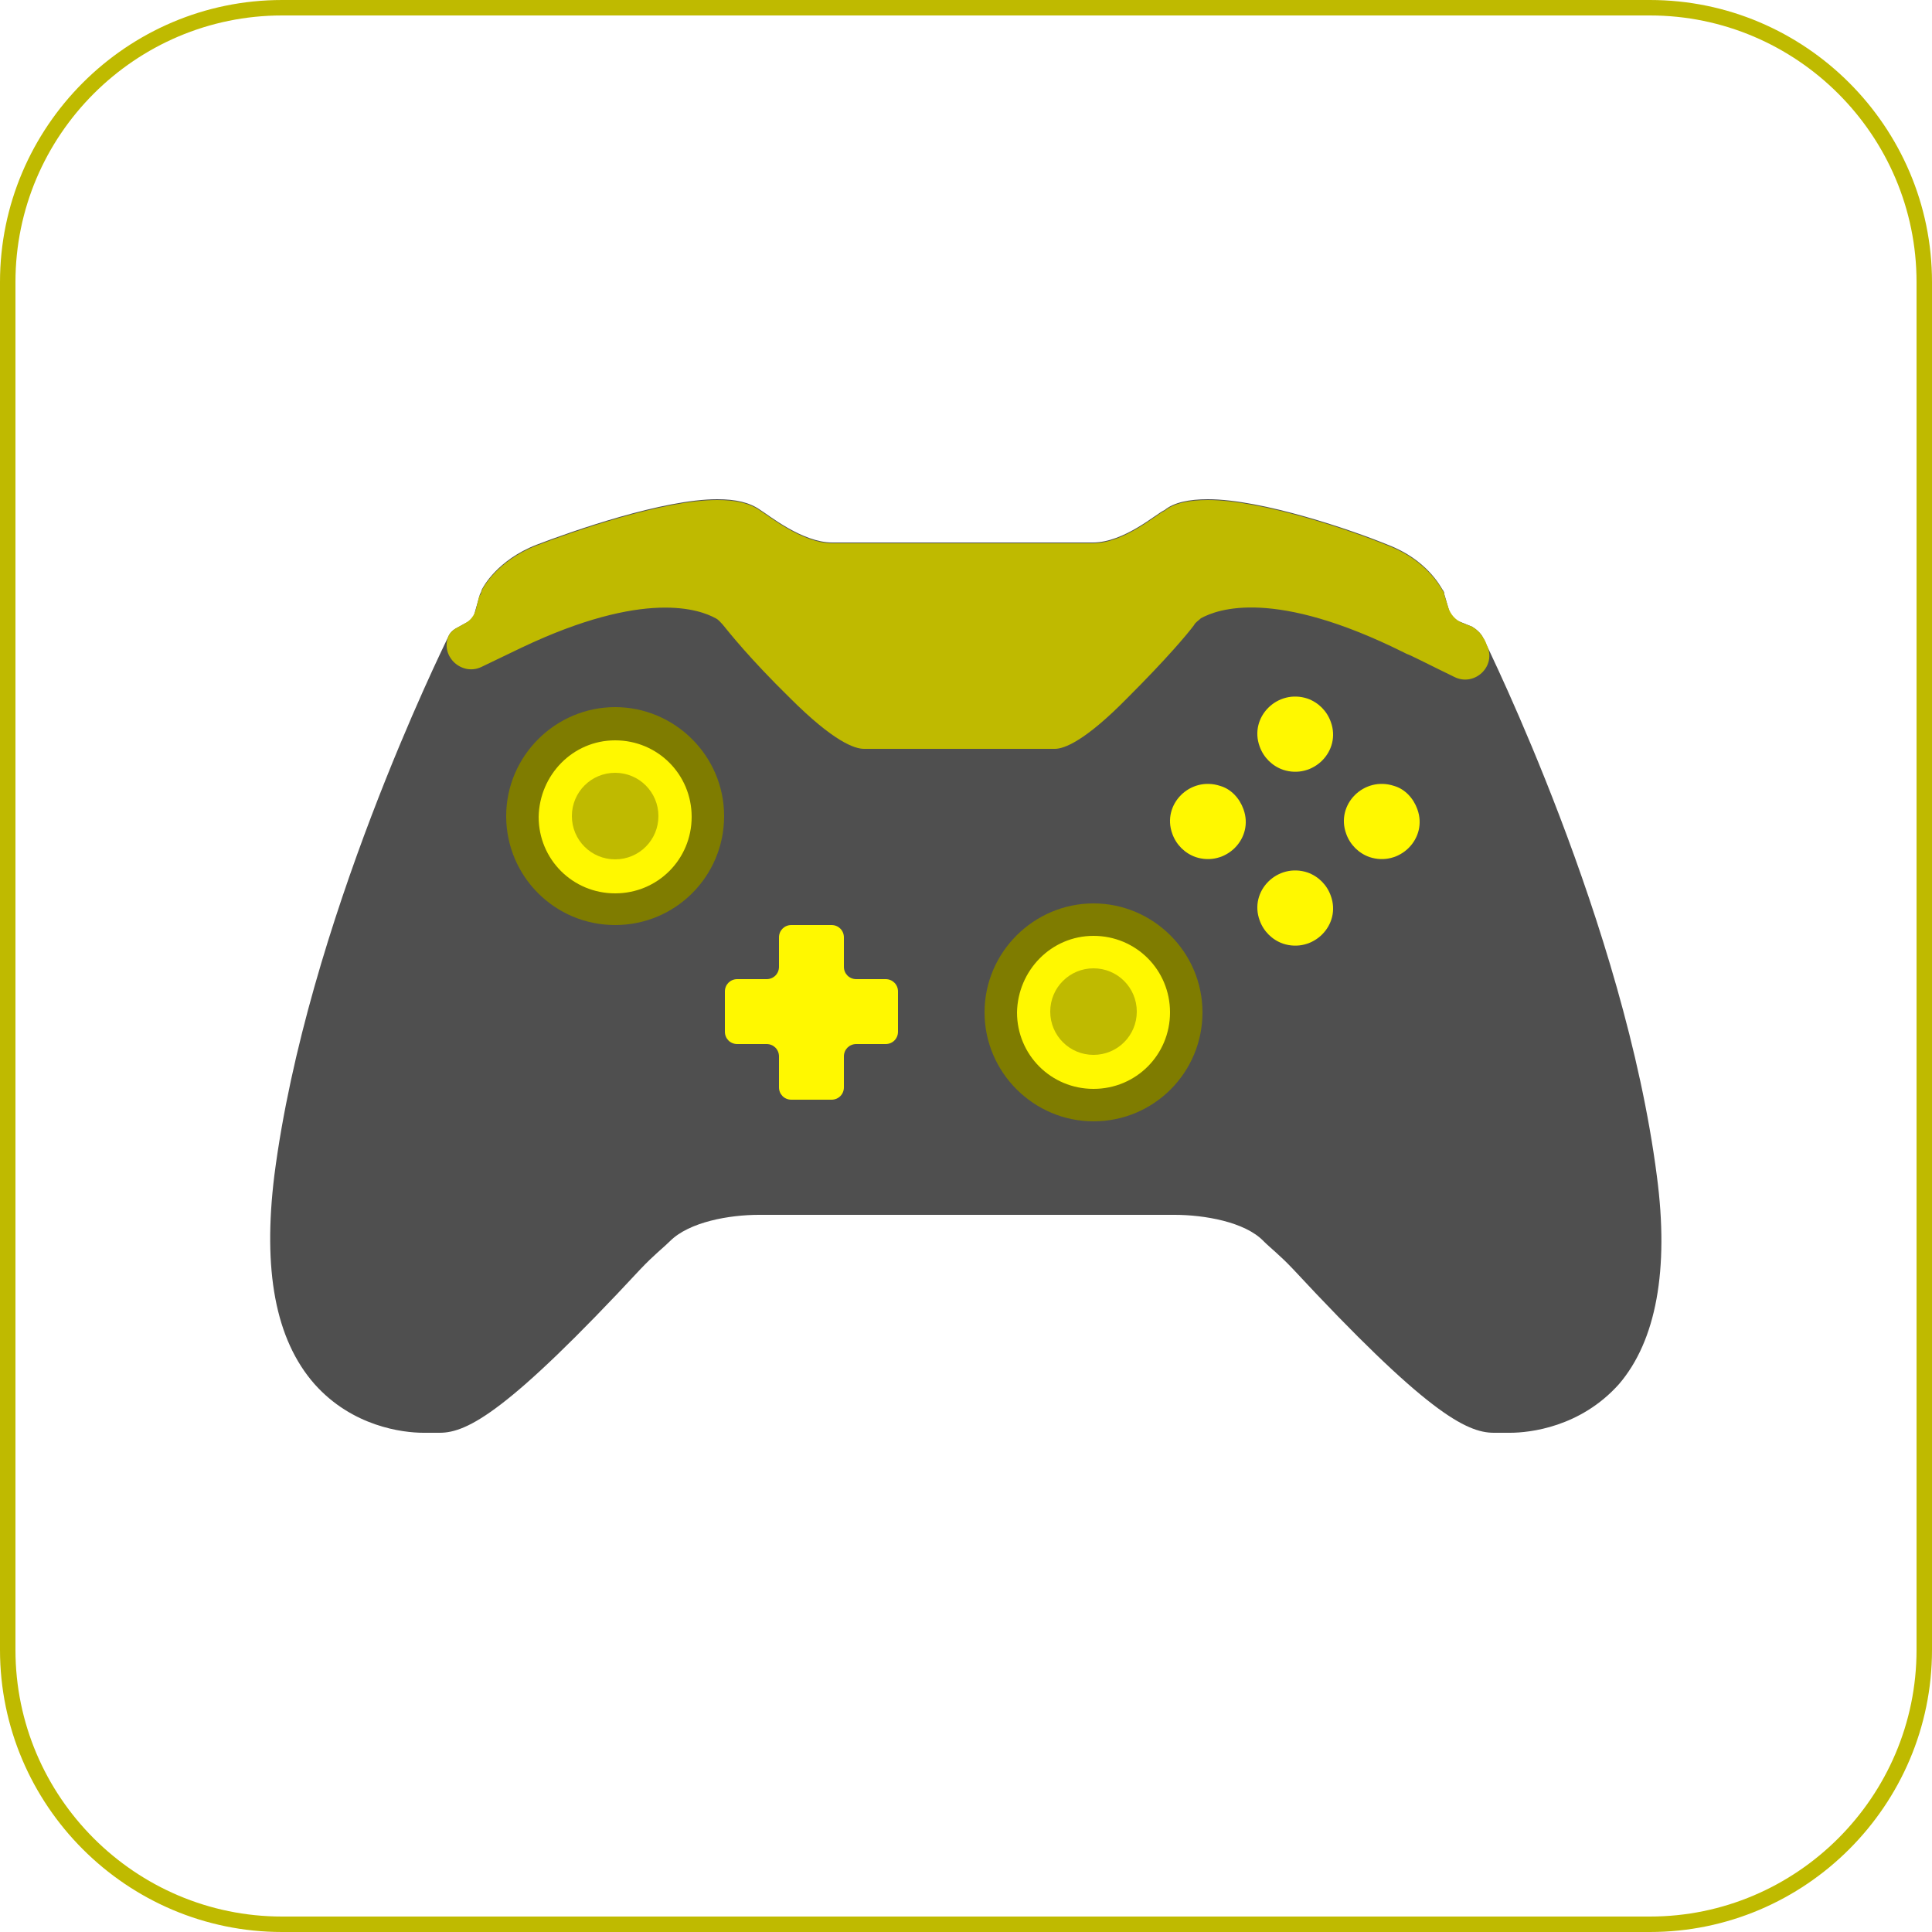
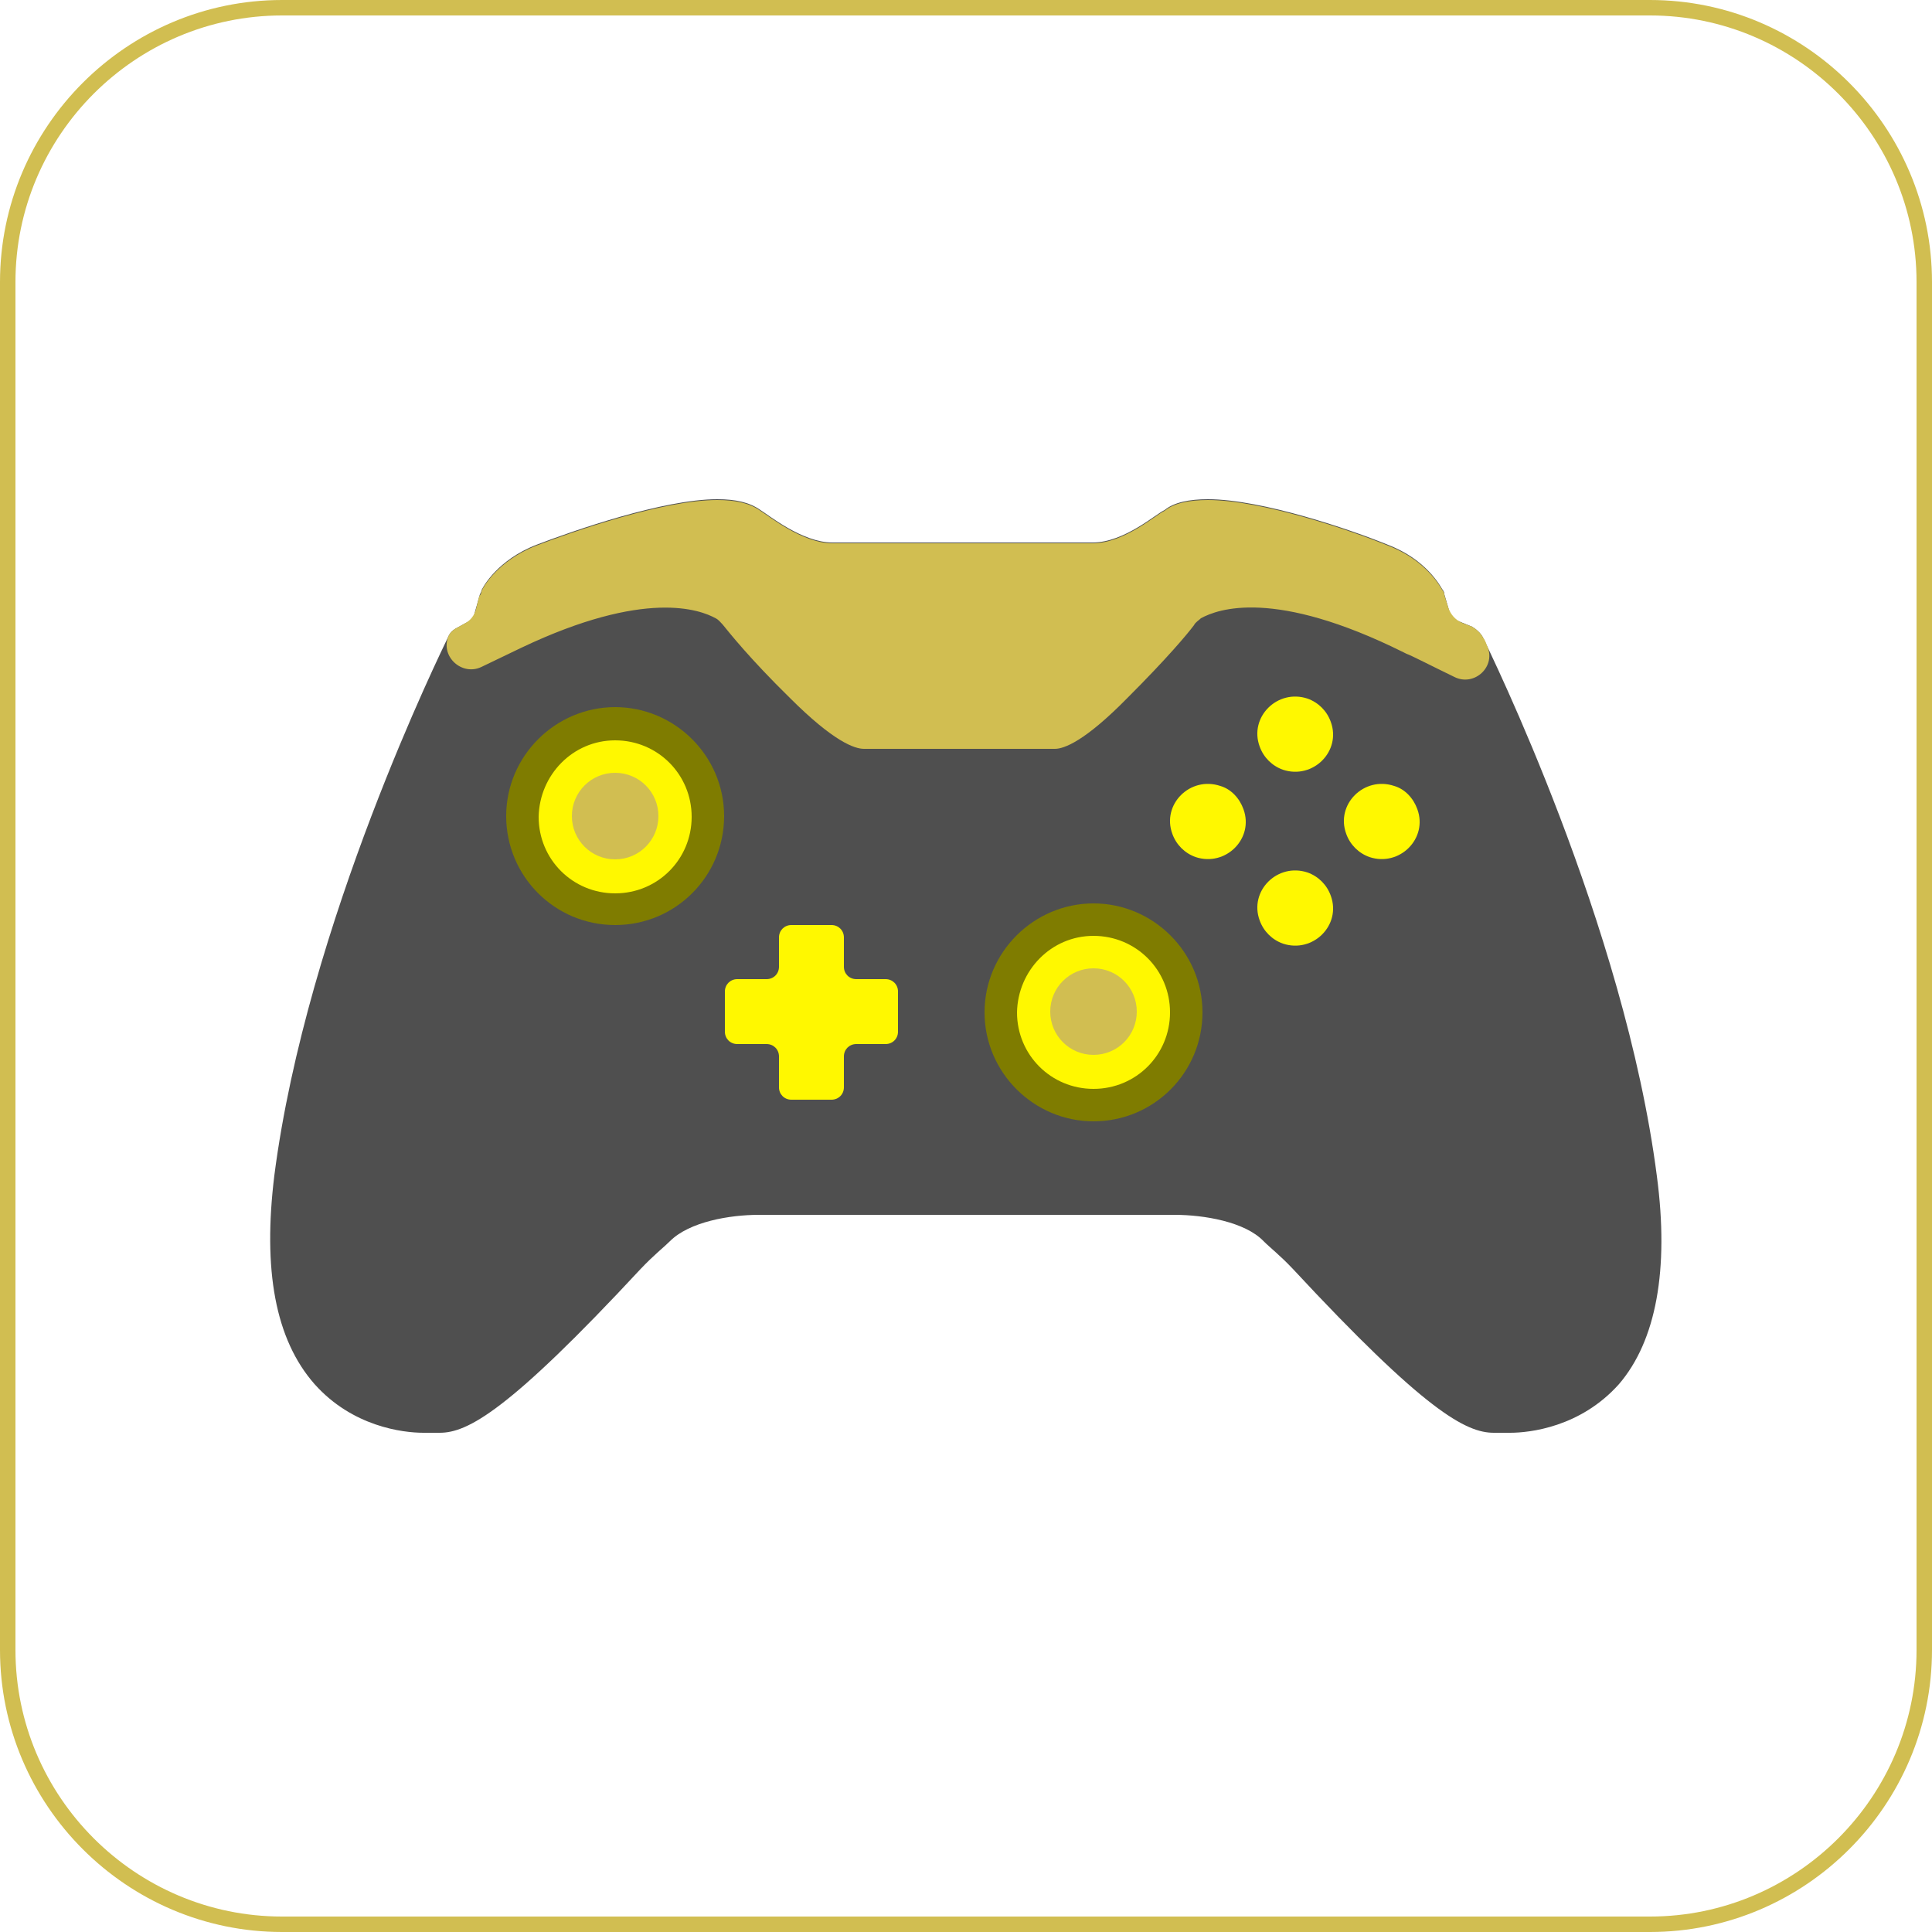
<svg xmlns="http://www.w3.org/2000/svg" version="1.1" id="Layer_1" x="0px" y="0px" viewBox="0 0 250 250" style="enable-background:new 0 0 250 250;" xml:space="preserve">
  <style type="text/css">
- 	.st0{fill:#BFBA00;}
+ 	.st0{fill:#D1BE51;}
	.st1{fill:#4F4F4F;}
	.st2{fill:#FFF800;}
	.st3{fill:#7F7C00;}
</style>
  <g>
    <path class="st0" d="M213.5,2c19,0,34.5,15.5,34.5,34.5v177c0,19-15.5,34.5-34.5,34.5h-177C17.5,248,2,232.5,2,213.5v-177   C2,17.5,17.5,2,36.5,2H213.5 M213.5,0h-177C16.4,0,0,16.4,0,36.5v177C0,233.6,16.4,250,36.5,250h177c20.1,0,36.5-16.4,36.5-36.5   v-177C250,16.4,233.6,0,213.5,0L213.5,0z" />
  </g>
  <g>
    <path class="st1" d="M214.4,152.2c-4.2-32.6-21.8-68.2-22.5-69.7c-0.3-0.6-0.9-1.1-1.4-1.4l-2.7-1.1l-0.9-3.1   c0-0.3-0.1-0.4-0.3-0.7s-2-3.8-7-5.7c-4.6-1.9-16.3-5.9-23.3-5.9c-2.4,0-4.4,0.4-5.6,1.4c-1,0.4-5.2,4.2-9.3,4.2h-33.7   c-3.9,0-8.3-3.6-9.3-4.2c-1.4-1-3.2-1.4-5.6-1.4c-7,0-18.7,4.1-23.4,5.9c-5.1,2-6.9,5.5-7,5.7c-0.1,0.1-0.1,0.4-0.3,0.7l-0.9,3.2   l-2,1.1c-0.6,0.3-1,0.7-1.2,1.2c-0.7,1.5-18.3,37.1-22.5,69.7c-1.5,12.2,0.1,21.2,5.2,27c4.9,5.5,11.4,6.3,14.1,6.3h2.1   c3.6,0,8.9-2.8,26-21.2c1.7-1.8,3-2.8,3.8-3.6c2.5-2.5,7.7-3.4,11.5-3.4H152c3.8,0,9.1,0.9,11.5,3.4c0.9,0.9,2.1,1.8,3.8,3.6   c17.1,18.4,22.4,21.2,26,21.2h2.1c2.5,0,9.1-0.7,14.1-6.3C214.3,173.5,216,164.3,214.4,152.2z" />
    <path class="st0" d="M191.9,82.5c-0.3-0.6-0.9-1.1-1.4-1.4l-1.3-0.5c-0.9-0.4-1.5-1.1-1.8-2l-0.5-1.6c0-0.3-0.1-0.4-0.3-0.7   s-2-3.8-7-5.7c-4.6-1.9-16.3-5.9-23.3-5.9c-2.4,0-4.4,0.4-5.6,1.4c-1,0.4-5.2,4.2-9.3,4.2h-33.7c-3.9,0-8.3-3.6-9.3-4.2   c-1.4-1-3.2-1.4-5.6-1.4c-7,0-18.7,4.1-23.4,5.9c-5.1,2-6.9,5.5-7,5.7c-0.1,0.1-0.1,0.4-0.2,0.6L62,77.2l-0.4,1.6   c-0.2,0.8-0.7,1.5-1.5,1.9l-0.9,0.5c-0.6,0.3-1,0.7-1.2,1.2l0,0c-1,2.6,1.8,5.1,4.3,3.9l5.2-2.5c16-7.6,23.1-4.9,25.1-3.8   c0.4,0.2,0.6,0.5,0.9,0.8c0.9,1.1,3.5,4.4,8.7,9.5c5.7,5.7,8.4,6.6,9.6,6.6h24.7c1.2,0,3.9-1,9.4-6.6c5.1-5.1,7.7-8.2,8.6-9.4   c0.2-0.4,0.6-0.6,0.9-0.9c2.2-1.2,9.5-3.9,26.2,4.4l0.4,0.2c0.6,0.2,3.1,1.5,6.2,3c2.6,1.3,5.5-1.4,4.2-4.1   C192.2,82.9,192,82.6,191.9,82.5z" />
    <path class="st2" d="M169.2,112.9c-3.9-1.3-7.6,2.4-6.2,6.2c0.5,1.4,1.6,2.5,3,3c3.9,1.3,7.6-2.4,6.2-6.2   C171.7,114.5,170.6,113.4,169.2,112.9z M180.4,101.7c-3.9-1.3-7.6,2.4-6.2,6.2c0.5,1.4,1.6,2.5,3,3c3.9,1.3,7.6-2.4,6.2-6.2   C182.9,103.3,181.8,102.1,180.4,101.7z M157.9,101.7c-3.9-1.3-7.6,2.4-6.2,6.2c0.5,1.4,1.6,2.5,3,3c3.9,1.3,7.6-2.4,6.2-6.2   C160.4,103.3,159.3,102.1,157.9,101.7z M169.2,90.4c-3.9-1.3-7.6,2.4-6.2,6.2c0.5,1.4,1.6,2.5,3,3c3.9,1.3,7.6-2.4,6.2-6.2   C171.7,92,170.6,90.9,169.2,90.4z" />
    <path class="st2" d="M114.6,135.1h-3.8c-0.9,0-1.6,0.7-1.6,1.6v4c0,0.9-0.7,1.6-1.6,1.6h-5.2c-0.9,0-1.6-0.7-1.6-1.6v-4   c0-0.9-0.7-1.6-1.6-1.6h-3.8c-0.9,0-1.6-0.7-1.6-1.6v-5.2c0-0.9,0.7-1.6,1.6-1.6h3.8c0.9,0,1.6-0.7,1.6-1.6v-3.8   c0-0.9,0.7-1.6,1.6-1.6h5.2c0.9,0,1.6,0.7,1.6,1.6v3.8c0,0.9,0.7,1.6,1.6,1.6h3.8c0.9,0,1.6,0.7,1.6,1.6v5.2   C116.2,134.4,115.5,135.1,114.6,135.1z" />
    <path class="st3" d="M141.5,116.9c7.7,0,14.1,6.3,14.1,14.1s-6.3,14.1-14.1,14.1c-7.7,0-14.1-6.3-14.1-14.1   S133.8,116.9,141.5,116.9z" />
    <path class="st2" d="M141.5,121.1c5.5,0,9.9,4.4,9.9,9.9s-4.4,9.9-9.9,9.9s-9.9-4.4-9.9-9.9C131.7,125.6,136,121.1,141.5,121.1z" />
    <path class="st3" d="M79.6,91.5c7.7,0,14.1,6.3,14.1,14.1s-6.3,14.1-14.1,14.1s-14.1-6.3-14.1-14.1S71.9,91.5,79.6,91.5z" />
-     <path class="st2" d="M79.6,95.8c5.5,0,9.9,4.4,9.9,9.9s-4.4,9.9-9.9,9.9c-5.5,0-9.9-4.4-9.9-9.9C69.8,100.3,74.1,95.8,79.6,95.8z" />
-     <path class="st0" d="M141.5,125.3c3.1,0,5.6,2.5,5.6,5.6s-2.5,5.6-5.6,5.6s-5.6-2.5-5.6-5.6S138.4,125.3,141.5,125.3z M79.6,100   c3.1,0,5.6,2.5,5.6,5.6s-2.5,5.6-5.6,5.6c-3.1,0-5.6-2.5-5.6-5.6C74,102.5,76.5,100,79.6,100z" />
+     <path class="st2" d="M79.6,95.8c5.5,0,9.9,4.4,9.9,9.9s-4.4,9.9-9.9,9.9s-9.9-4.4-9.9-9.9C69.8,100.3,74.1,95.8,79.6,95.8z" />
+     <path class="st0" d="M141.5,125.3c3.1,0,5.6,2.5,5.6,5.6s-2.5,5.6-5.6,5.6s-5.6-2.5-5.6-5.6S138.4,125.3,141.5,125.3z M79.6,100   c3.1,0,5.6,2.5,5.6,5.6s-2.5,5.6-5.6,5.6s-5.6-2.5-5.6-5.6S76.5,100,79.6,100z" />
  </g>
</svg>
